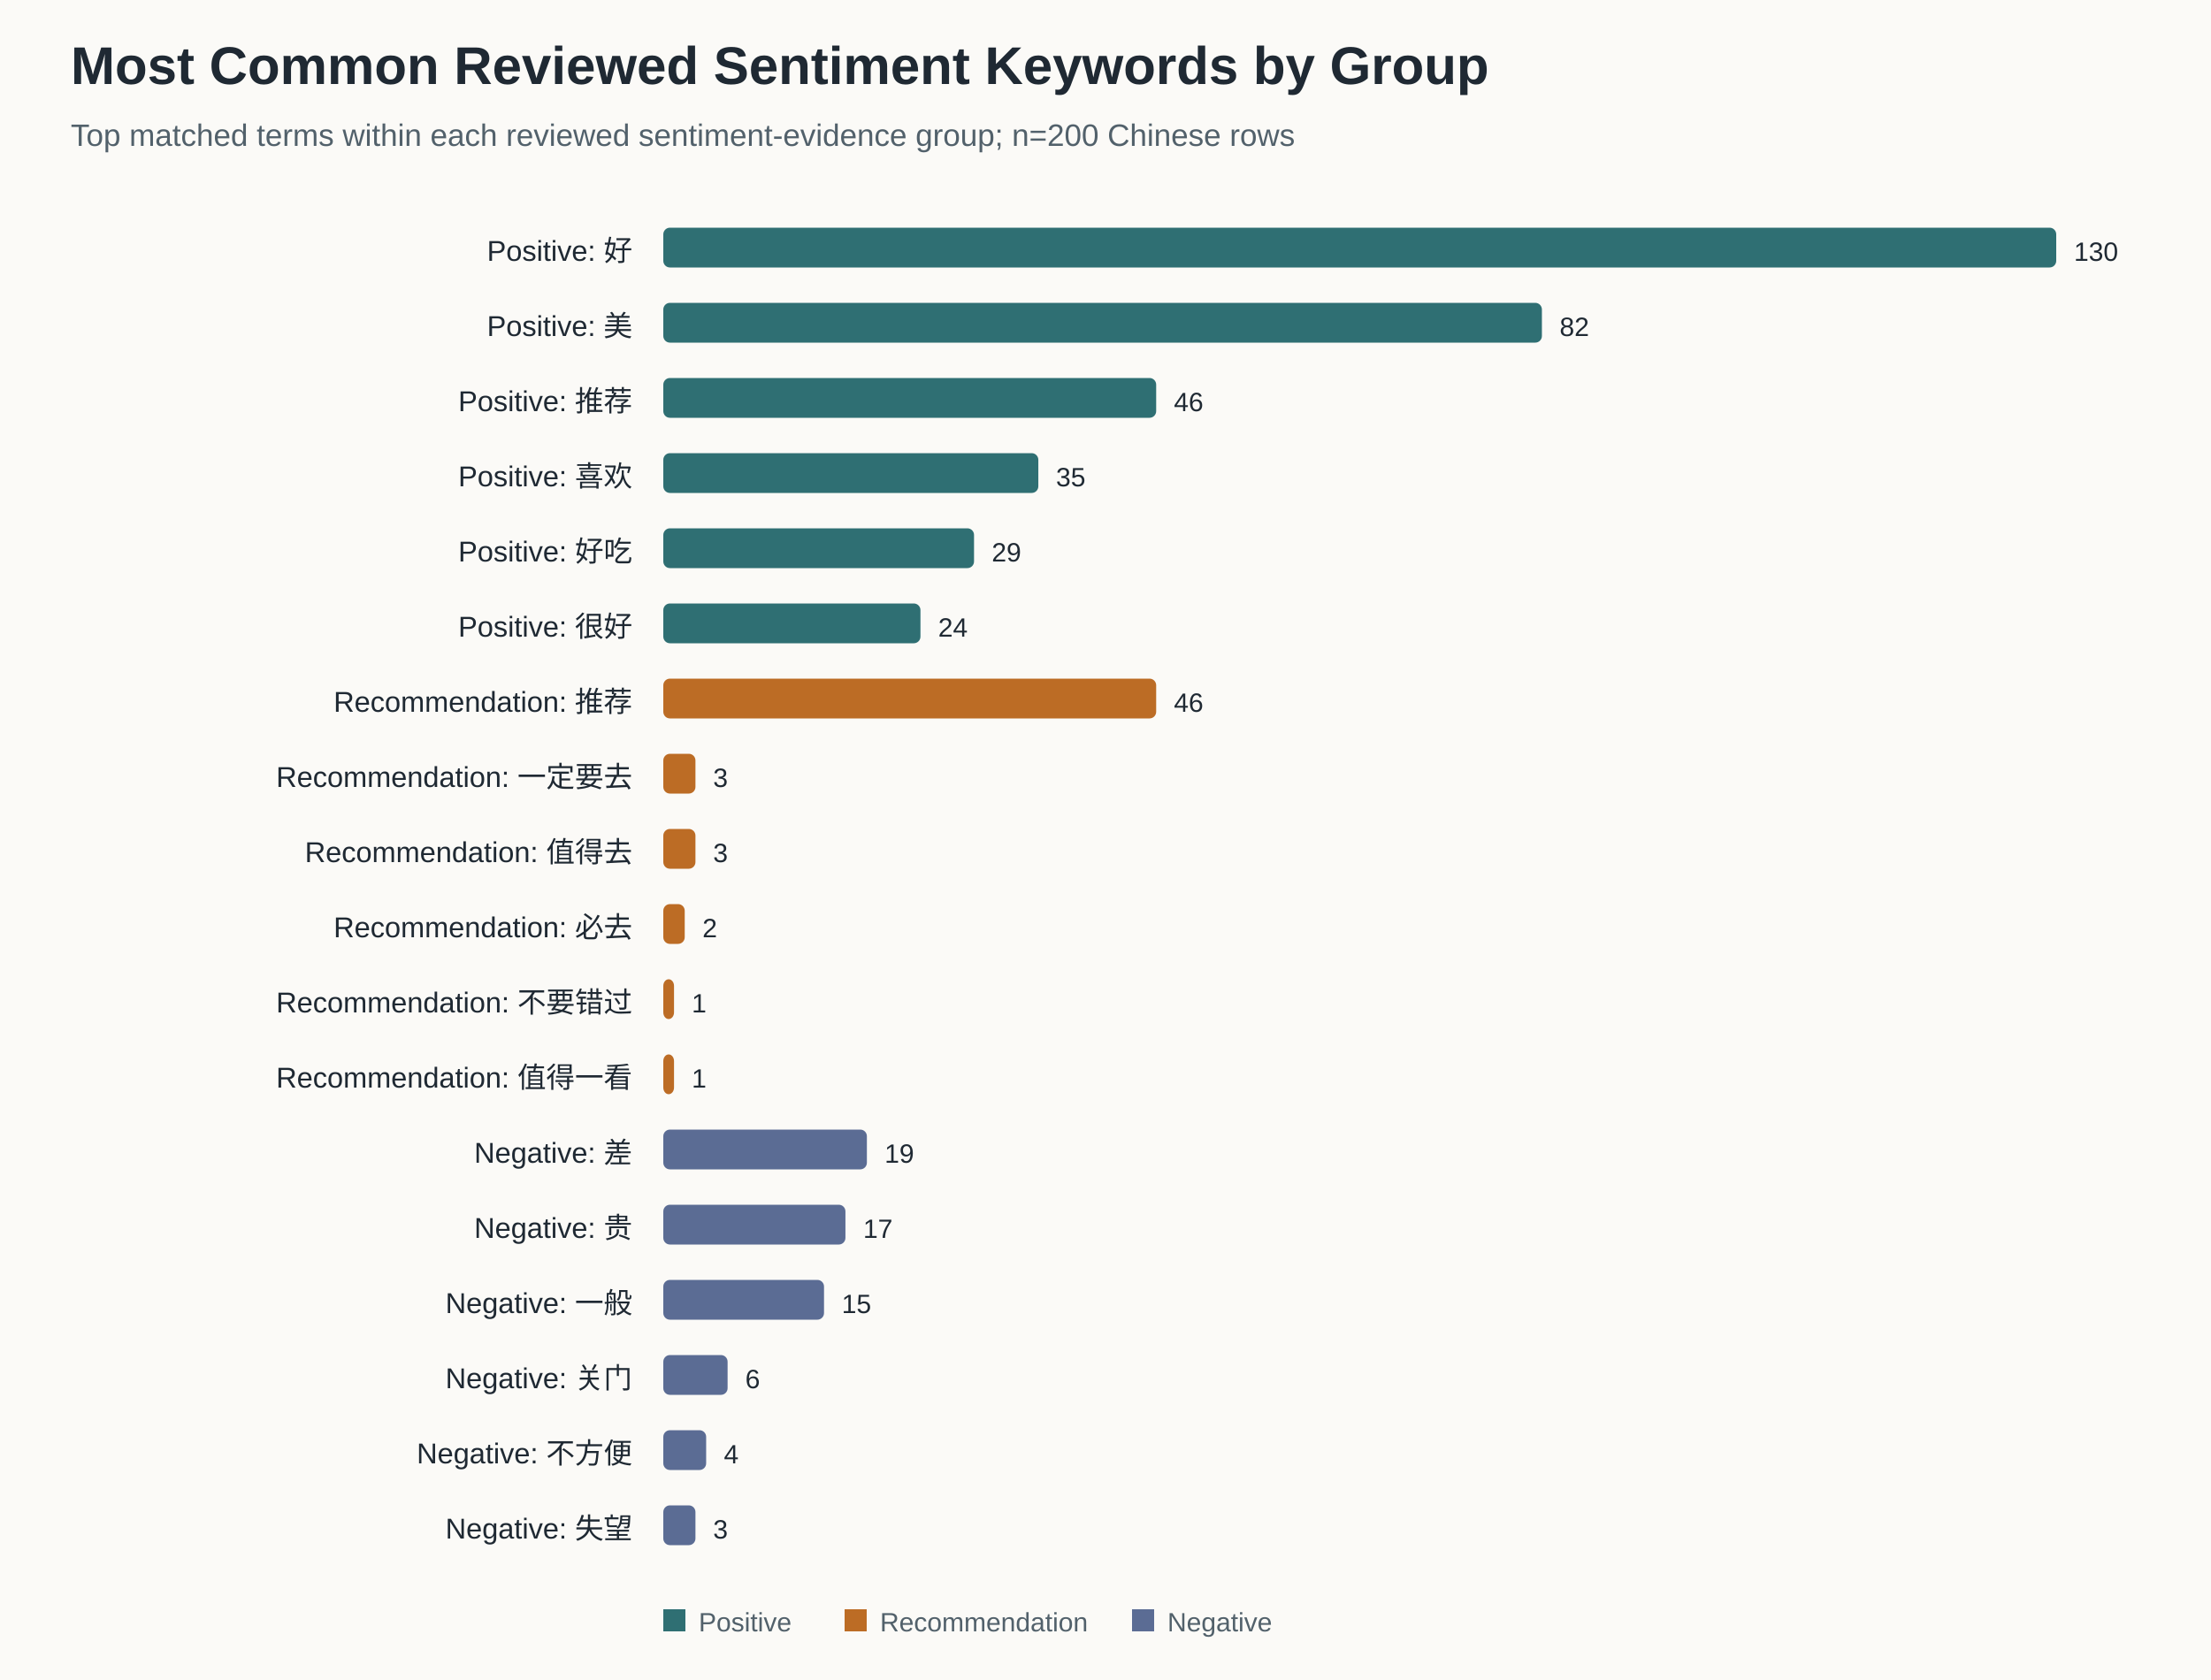
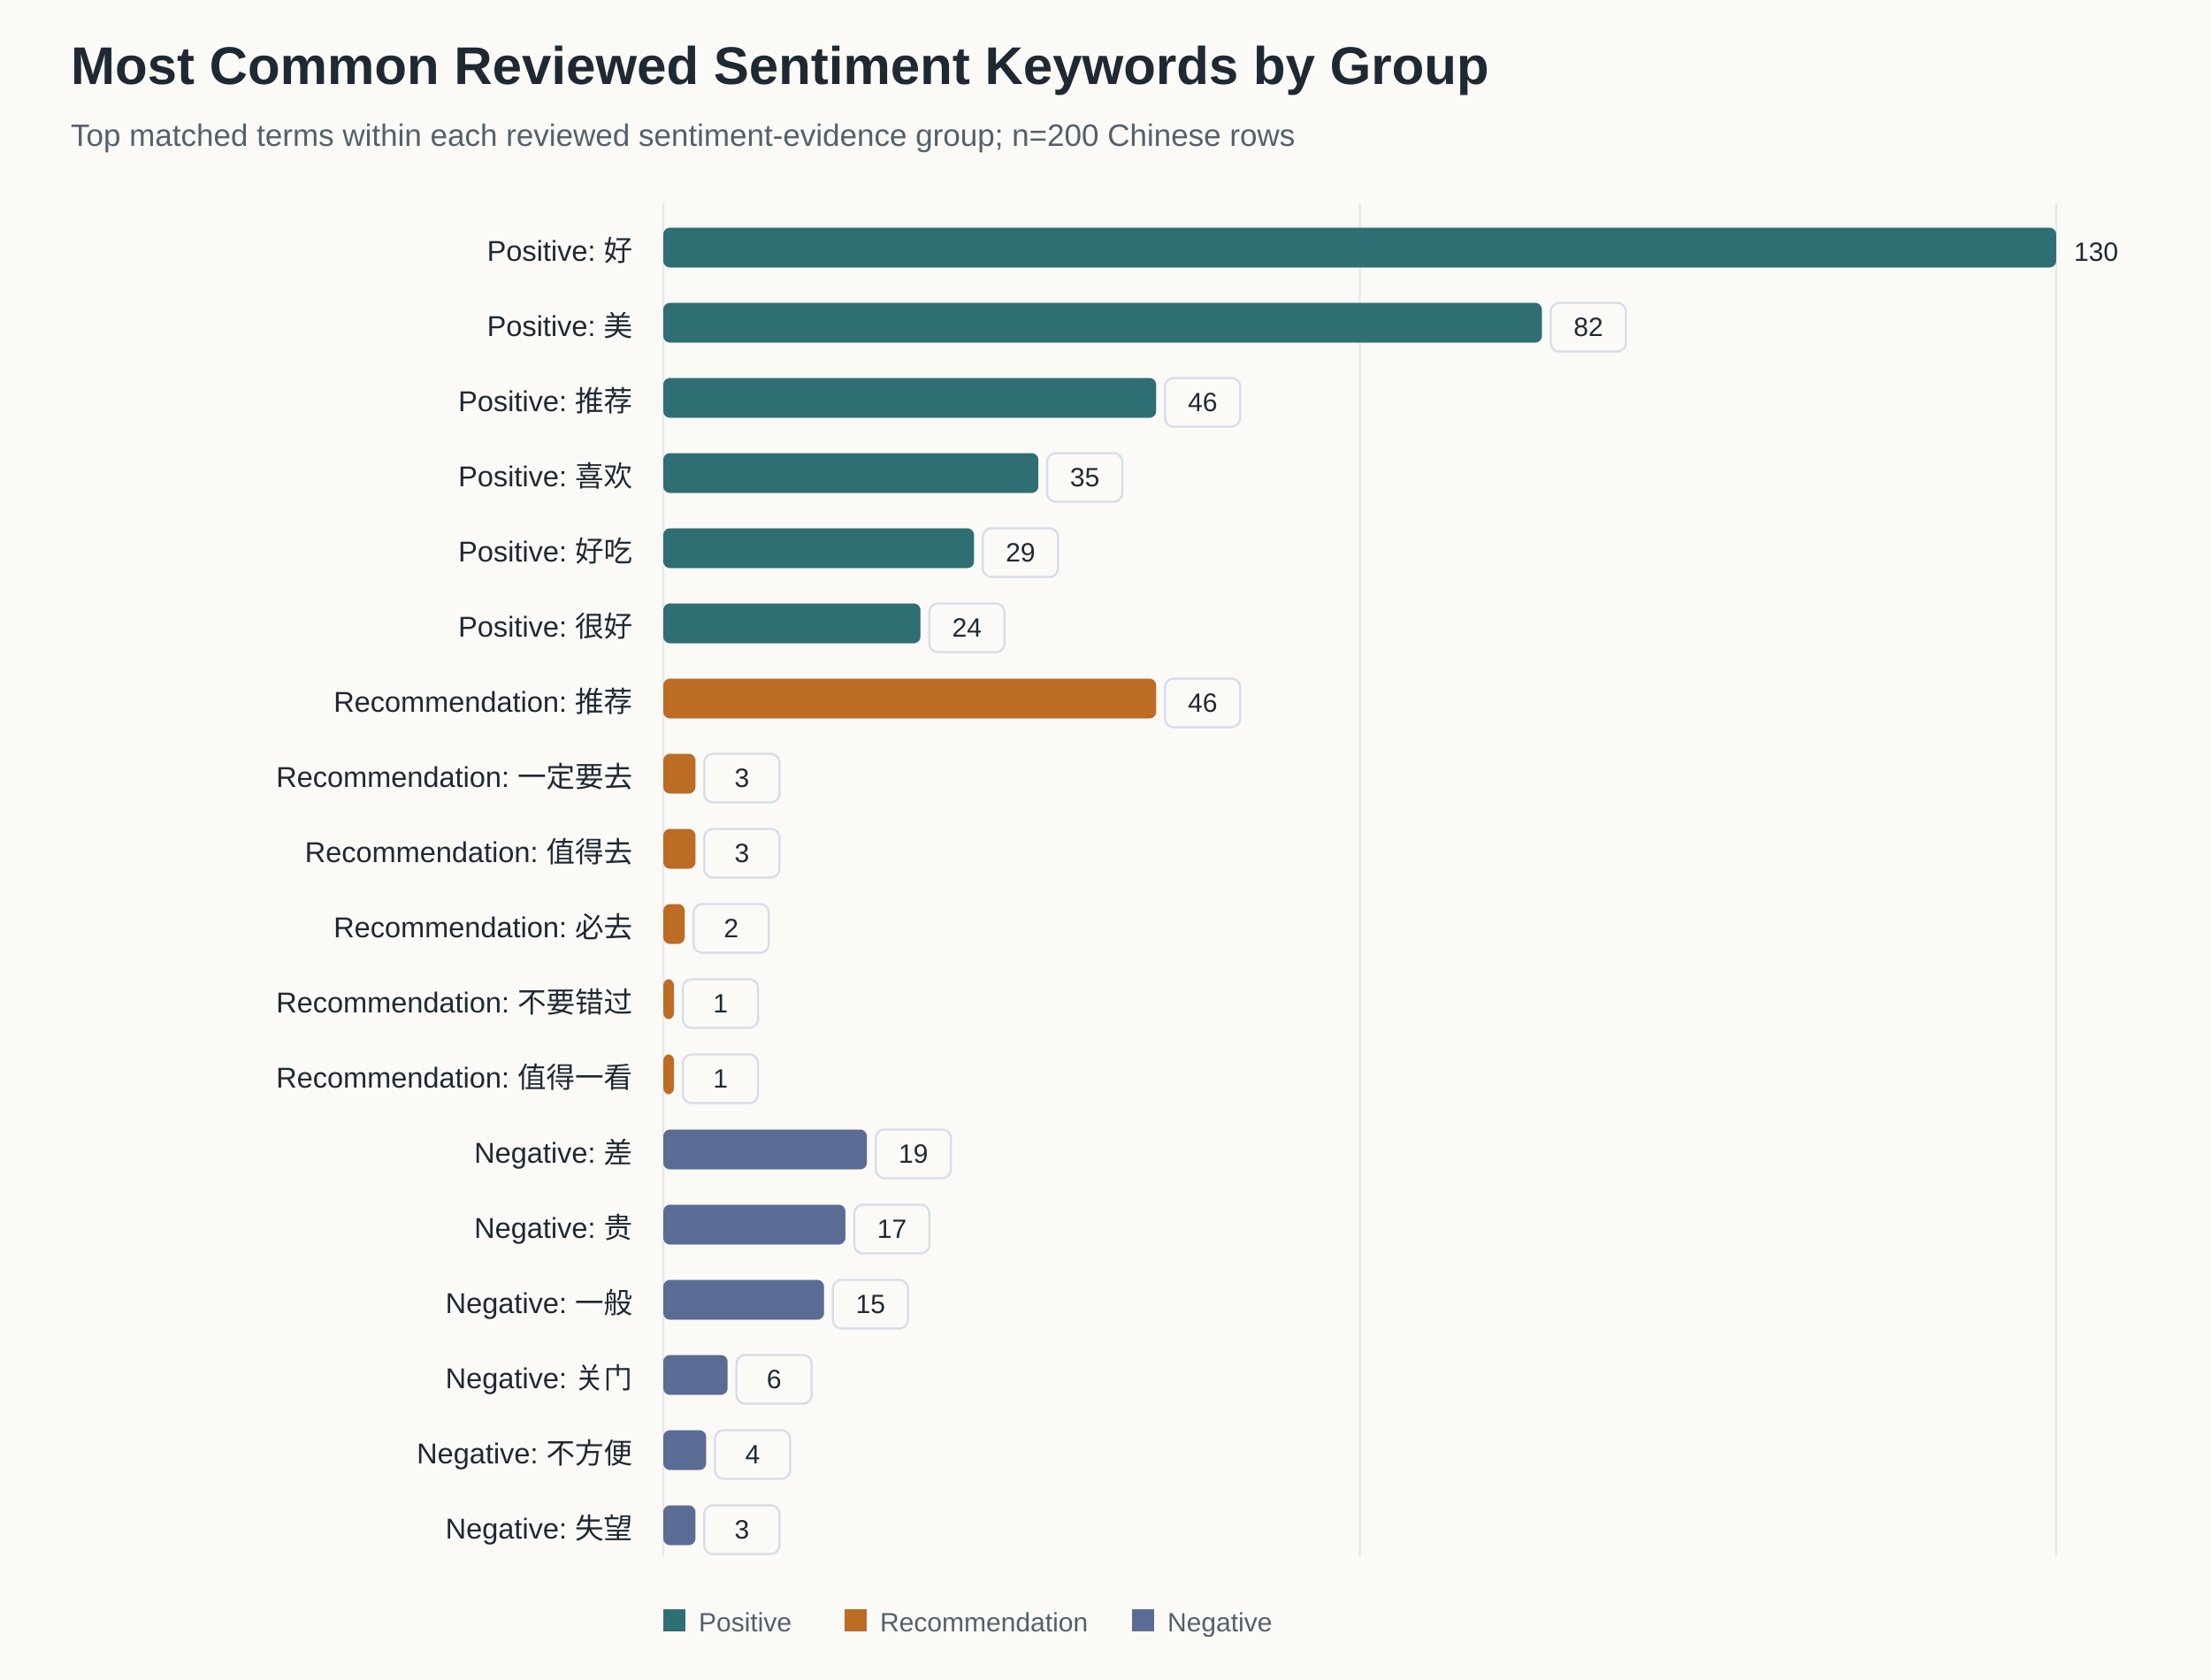
<svg xmlns="http://www.w3.org/2000/svg" width="1000" height="760" viewBox="0 0 1000 760">
  <rect width="100%" height="100%" fill="#fbfaf7" />
  <text x="32" y="38" font-family="Arial, sans-serif" font-size="24" font-weight="700" fill="#1f2933">Most Common Reviewed Sentiment Keywords by Group</text>
  <text x="32" y="66" font-family="Arial, sans-serif" font-size="14" fill="#52616b">Top matched terms within each reviewed sentiment-evidence group; n=200 Chinese rows</text>
+   <line x1="300.00" x2="300.00" y1="92.00" y2="704.00" stroke="#d7dde8" stroke-width="1" opacity="0.58" />
+   <line x1="615.00" x2="615.00" y1="92.00" y2="704.00" stroke="#d7dde8" stroke-width="1" opacity="0.58" />
+   <line x1="930.00" x2="930.00" y1="92.00" y2="704.00" stroke="#d7dde8" stroke-width="1" opacity="0.58" />
  <text x="286" y="118" text-anchor="end" font-family="Arial, sans-serif" font-size="13" fill="#1f2933">Positive: 好</text>
  <rect x="300" y="103" width="630.00" height="18" rx="3" fill="#2f6f73" />
  <text x="938.0" y="118" font-family="Arial, sans-serif" font-size="12" fill="#1f2933">130</text>
  <text x="286" y="152" text-anchor="end" font-family="Arial, sans-serif" font-size="13" fill="#1f2933">Positive: 美</text>
  <rect x="300" y="137" width="397.38" height="18" rx="3" fill="#2f6f73" />
-   <text x="705.385" y="152" font-family="Arial, sans-serif" font-size="12" fill="#1f2933">82</text>
+   <rect x="701.38" y="137.00" width="34.00" height="22.00" rx="4" fill="#fbfaf7" stroke="#d7dde8" stroke-width="1" />
+   <text x="718.38" y="152.00" text-anchor="middle" font-family="Arial, sans-serif" font-size="12" font-weight="400" fill="#1f2933">82</text>
  <text x="286" y="186" text-anchor="end" font-family="Arial, sans-serif" font-size="13" fill="#1f2933">Positive: 推荐</text>
  <rect x="300" y="171" width="222.92" height="18" rx="3" fill="#2f6f73" />
-   <text x="530.923" y="186" font-family="Arial, sans-serif" font-size="12" fill="#1f2933">46</text>
+   <rect x="526.92" y="171.00" width="34.00" height="22.00" rx="4" fill="#fbfaf7" stroke="#d7dde8" stroke-width="1" />
+   <text x="543.92" y="186.00" text-anchor="middle" font-family="Arial, sans-serif" font-size="12" font-weight="400" fill="#1f2933">46</text>
  <text x="286" y="220" text-anchor="end" font-family="Arial, sans-serif" font-size="13" fill="#1f2933">Positive: 喜欢</text>
  <rect x="300" y="205" width="169.62" height="18" rx="3" fill="#2f6f73" />
-   <text x="477.615" y="220" font-family="Arial, sans-serif" font-size="12" fill="#1f2933">35</text>
+   <rect x="473.62" y="205.00" width="34.00" height="22.00" rx="4" fill="#fbfaf7" stroke="#d7dde8" stroke-width="1" />
+   <text x="490.62" y="220.00" text-anchor="middle" font-family="Arial, sans-serif" font-size="12" font-weight="400" fill="#1f2933">35</text>
  <text x="286" y="254" text-anchor="end" font-family="Arial, sans-serif" font-size="13" fill="#1f2933">Positive: 好吃</text>
  <rect x="300" y="239" width="140.54" height="18" rx="3" fill="#2f6f73" />
-   <text x="448.538" y="254" font-family="Arial, sans-serif" font-size="12" fill="#1f2933">29</text>
+   <rect x="444.54" y="239.00" width="34.00" height="22.00" rx="4" fill="#fbfaf7" stroke="#d7dde8" stroke-width="1" />
+   <text x="461.54" y="254.00" text-anchor="middle" font-family="Arial, sans-serif" font-size="12" font-weight="400" fill="#1f2933">29</text>
  <text x="286" y="288" text-anchor="end" font-family="Arial, sans-serif" font-size="13" fill="#1f2933">Positive: 很好</text>
  <rect x="300" y="273" width="116.31" height="18" rx="3" fill="#2f6f73" />
-   <text x="424.308" y="288" font-family="Arial, sans-serif" font-size="12" fill="#1f2933">24</text>
+   <rect x="420.31" y="273.00" width="34.00" height="22.00" rx="4" fill="#fbfaf7" stroke="#d7dde8" stroke-width="1" />
+   <text x="437.31" y="288.00" text-anchor="middle" font-family="Arial, sans-serif" font-size="12" font-weight="400" fill="#1f2933">24</text>
  <text x="286" y="322" text-anchor="end" font-family="Arial, sans-serif" font-size="13" fill="#1f2933">Recommendation: 推荐</text>
  <rect x="300" y="307" width="222.92" height="18" rx="3" fill="#bc6c25" />
-   <text x="530.923" y="322" font-family="Arial, sans-serif" font-size="12" fill="#1f2933">46</text>
+   <rect x="526.92" y="307.00" width="34.00" height="22.00" rx="4" fill="#fbfaf7" stroke="#d7dde8" stroke-width="1" />
+   <text x="543.92" y="322.00" text-anchor="middle" font-family="Arial, sans-serif" font-size="12" font-weight="400" fill="#1f2933">46</text>
  <text x="286" y="356" text-anchor="end" font-family="Arial, sans-serif" font-size="13" fill="#1f2933">Recommendation: 一定要去</text>
  <rect x="300" y="341" width="14.54" height="18" rx="3" fill="#bc6c25" />
-   <text x="322.538" y="356" font-family="Arial, sans-serif" font-size="12" fill="#1f2933">3</text>
+   <rect x="318.54" y="341.00" width="34.00" height="22.00" rx="4" fill="#fbfaf7" stroke="#d7dde8" stroke-width="1" />
+   <text x="335.54" y="356.00" text-anchor="middle" font-family="Arial, sans-serif" font-size="12" font-weight="400" fill="#1f2933">3</text>
  <text x="286" y="390" text-anchor="end" font-family="Arial, sans-serif" font-size="13" fill="#1f2933">Recommendation: 值得去</text>
  <rect x="300" y="375" width="14.54" height="18" rx="3" fill="#bc6c25" />
-   <text x="322.538" y="390" font-family="Arial, sans-serif" font-size="12" fill="#1f2933">3</text>
+   <rect x="318.54" y="375.00" width="34.00" height="22.00" rx="4" fill="#fbfaf7" stroke="#d7dde8" stroke-width="1" />
+   <text x="335.54" y="390.00" text-anchor="middle" font-family="Arial, sans-serif" font-size="12" font-weight="400" fill="#1f2933">3</text>
  <text x="286" y="424" text-anchor="end" font-family="Arial, sans-serif" font-size="13" fill="#1f2933">Recommendation: 必去</text>
  <rect x="300" y="409" width="9.69" height="18" rx="3" fill="#bc6c25" />
-   <text x="317.692" y="424" font-family="Arial, sans-serif" font-size="12" fill="#1f2933">2</text>
+   <rect x="313.69" y="409.00" width="34.00" height="22.00" rx="4" fill="#fbfaf7" stroke="#d7dde8" stroke-width="1" />
+   <text x="330.69" y="424.00" text-anchor="middle" font-family="Arial, sans-serif" font-size="12" font-weight="400" fill="#1f2933">2</text>
  <text x="286" y="458" text-anchor="end" font-family="Arial, sans-serif" font-size="13" fill="#1f2933">Recommendation: 不要错过</text>
  <rect x="300" y="443" width="4.85" height="18" rx="3" fill="#bc6c25" />
-   <text x="312.846" y="458" font-family="Arial, sans-serif" font-size="12" fill="#1f2933">1</text>
+   <rect x="308.85" y="443.00" width="34.00" height="22.00" rx="4" fill="#fbfaf7" stroke="#d7dde8" stroke-width="1" />
+   <text x="325.85" y="458.00" text-anchor="middle" font-family="Arial, sans-serif" font-size="12" font-weight="400" fill="#1f2933">1</text>
  <text x="286" y="492" text-anchor="end" font-family="Arial, sans-serif" font-size="13" fill="#1f2933">Recommendation: 值得一看</text>
  <rect x="300" y="477" width="4.85" height="18" rx="3" fill="#bc6c25" />
-   <text x="312.846" y="492" font-family="Arial, sans-serif" font-size="12" fill="#1f2933">1</text>
+   <rect x="308.85" y="477.00" width="34.00" height="22.00" rx="4" fill="#fbfaf7" stroke="#d7dde8" stroke-width="1" />
+   <text x="325.85" y="492.00" text-anchor="middle" font-family="Arial, sans-serif" font-size="12" font-weight="400" fill="#1f2933">1</text>
  <text x="286" y="526" text-anchor="end" font-family="Arial, sans-serif" font-size="13" fill="#1f2933">Negative: 差</text>
  <rect x="300" y="511" width="92.08" height="18" rx="3" fill="#5b6c94" />
-   <text x="400.077" y="526" font-family="Arial, sans-serif" font-size="12" fill="#1f2933">19</text>
+   <rect x="396.08" y="511.00" width="34.00" height="22.00" rx="4" fill="#fbfaf7" stroke="#d7dde8" stroke-width="1" />
+   <text x="413.08" y="526.00" text-anchor="middle" font-family="Arial, sans-serif" font-size="12" font-weight="400" fill="#1f2933">19</text>
  <text x="286" y="560" text-anchor="end" font-family="Arial, sans-serif" font-size="13" fill="#1f2933">Negative: 贵</text>
  <rect x="300" y="545" width="82.38" height="18" rx="3" fill="#5b6c94" />
-   <text x="390.385" y="560" font-family="Arial, sans-serif" font-size="12" fill="#1f2933">17</text>
+   <rect x="386.38" y="545.00" width="34.00" height="22.00" rx="4" fill="#fbfaf7" stroke="#d7dde8" stroke-width="1" />
+   <text x="403.38" y="560.00" text-anchor="middle" font-family="Arial, sans-serif" font-size="12" font-weight="400" fill="#1f2933">17</text>
  <text x="286" y="594" text-anchor="end" font-family="Arial, sans-serif" font-size="13" fill="#1f2933">Negative: 一般</text>
  <rect x="300" y="579" width="72.69" height="18" rx="3" fill="#5b6c94" />
-   <text x="380.692" y="594" font-family="Arial, sans-serif" font-size="12" fill="#1f2933">15</text>
+   <rect x="376.69" y="579.00" width="34.00" height="22.00" rx="4" fill="#fbfaf7" stroke="#d7dde8" stroke-width="1" />
+   <text x="393.69" y="594.00" text-anchor="middle" font-family="Arial, sans-serif" font-size="12" font-weight="400" fill="#1f2933">15</text>
  <text x="286" y="628" text-anchor="end" font-family="Arial, sans-serif" font-size="13" fill="#1f2933">Negative: 关门</text>
  <rect x="300" y="613" width="29.08" height="18" rx="3" fill="#5b6c94" />
-   <text x="337.077" y="628" font-family="Arial, sans-serif" font-size="12" fill="#1f2933">6</text>
+   <rect x="333.08" y="613.00" width="34.00" height="22.00" rx="4" fill="#fbfaf7" stroke="#d7dde8" stroke-width="1" />
+   <text x="350.08" y="628.00" text-anchor="middle" font-family="Arial, sans-serif" font-size="12" font-weight="400" fill="#1f2933">6</text>
  <text x="286" y="662" text-anchor="end" font-family="Arial, sans-serif" font-size="13" fill="#1f2933">Negative: 不方便</text>
  <rect x="300" y="647" width="19.38" height="18" rx="3" fill="#5b6c94" />
-   <text x="327.385" y="662" font-family="Arial, sans-serif" font-size="12" fill="#1f2933">4</text>
+   <rect x="323.38" y="647.00" width="34.00" height="22.00" rx="4" fill="#fbfaf7" stroke="#d7dde8" stroke-width="1" />
+   <text x="340.38" y="662.00" text-anchor="middle" font-family="Arial, sans-serif" font-size="12" font-weight="400" fill="#1f2933">4</text>
  <text x="286" y="696" text-anchor="end" font-family="Arial, sans-serif" font-size="13" fill="#1f2933">Negative: 失望</text>
  <rect x="300" y="681" width="14.54" height="18" rx="3" fill="#5b6c94" />
-   <text x="322.538" y="696" font-family="Arial, sans-serif" font-size="12" fill="#1f2933">3</text>
+   <rect x="318.54" y="681.00" width="34.00" height="22.00" rx="4" fill="#fbfaf7" stroke="#d7dde8" stroke-width="1" />
+   <text x="335.54" y="696.00" text-anchor="middle" font-family="Arial, sans-serif" font-size="12" font-weight="400" fill="#1f2933">3</text>
  <rect x="300" y="728" width="10" height="10" fill="#2f6f73" />
  <text x="316" y="738" font-family="Arial, sans-serif" font-size="12" fill="#52616b">Positive</text>
  <rect x="382" y="728" width="10" height="10" fill="#bc6c25" />
  <text x="398" y="738" font-family="Arial, sans-serif" font-size="12" fill="#52616b">Recommendation</text>
  <rect x="512" y="728" width="10" height="10" fill="#5b6c94" />
  <text x="528" y="738" font-family="Arial, sans-serif" font-size="12" fill="#52616b">Negative</text>
</svg>
